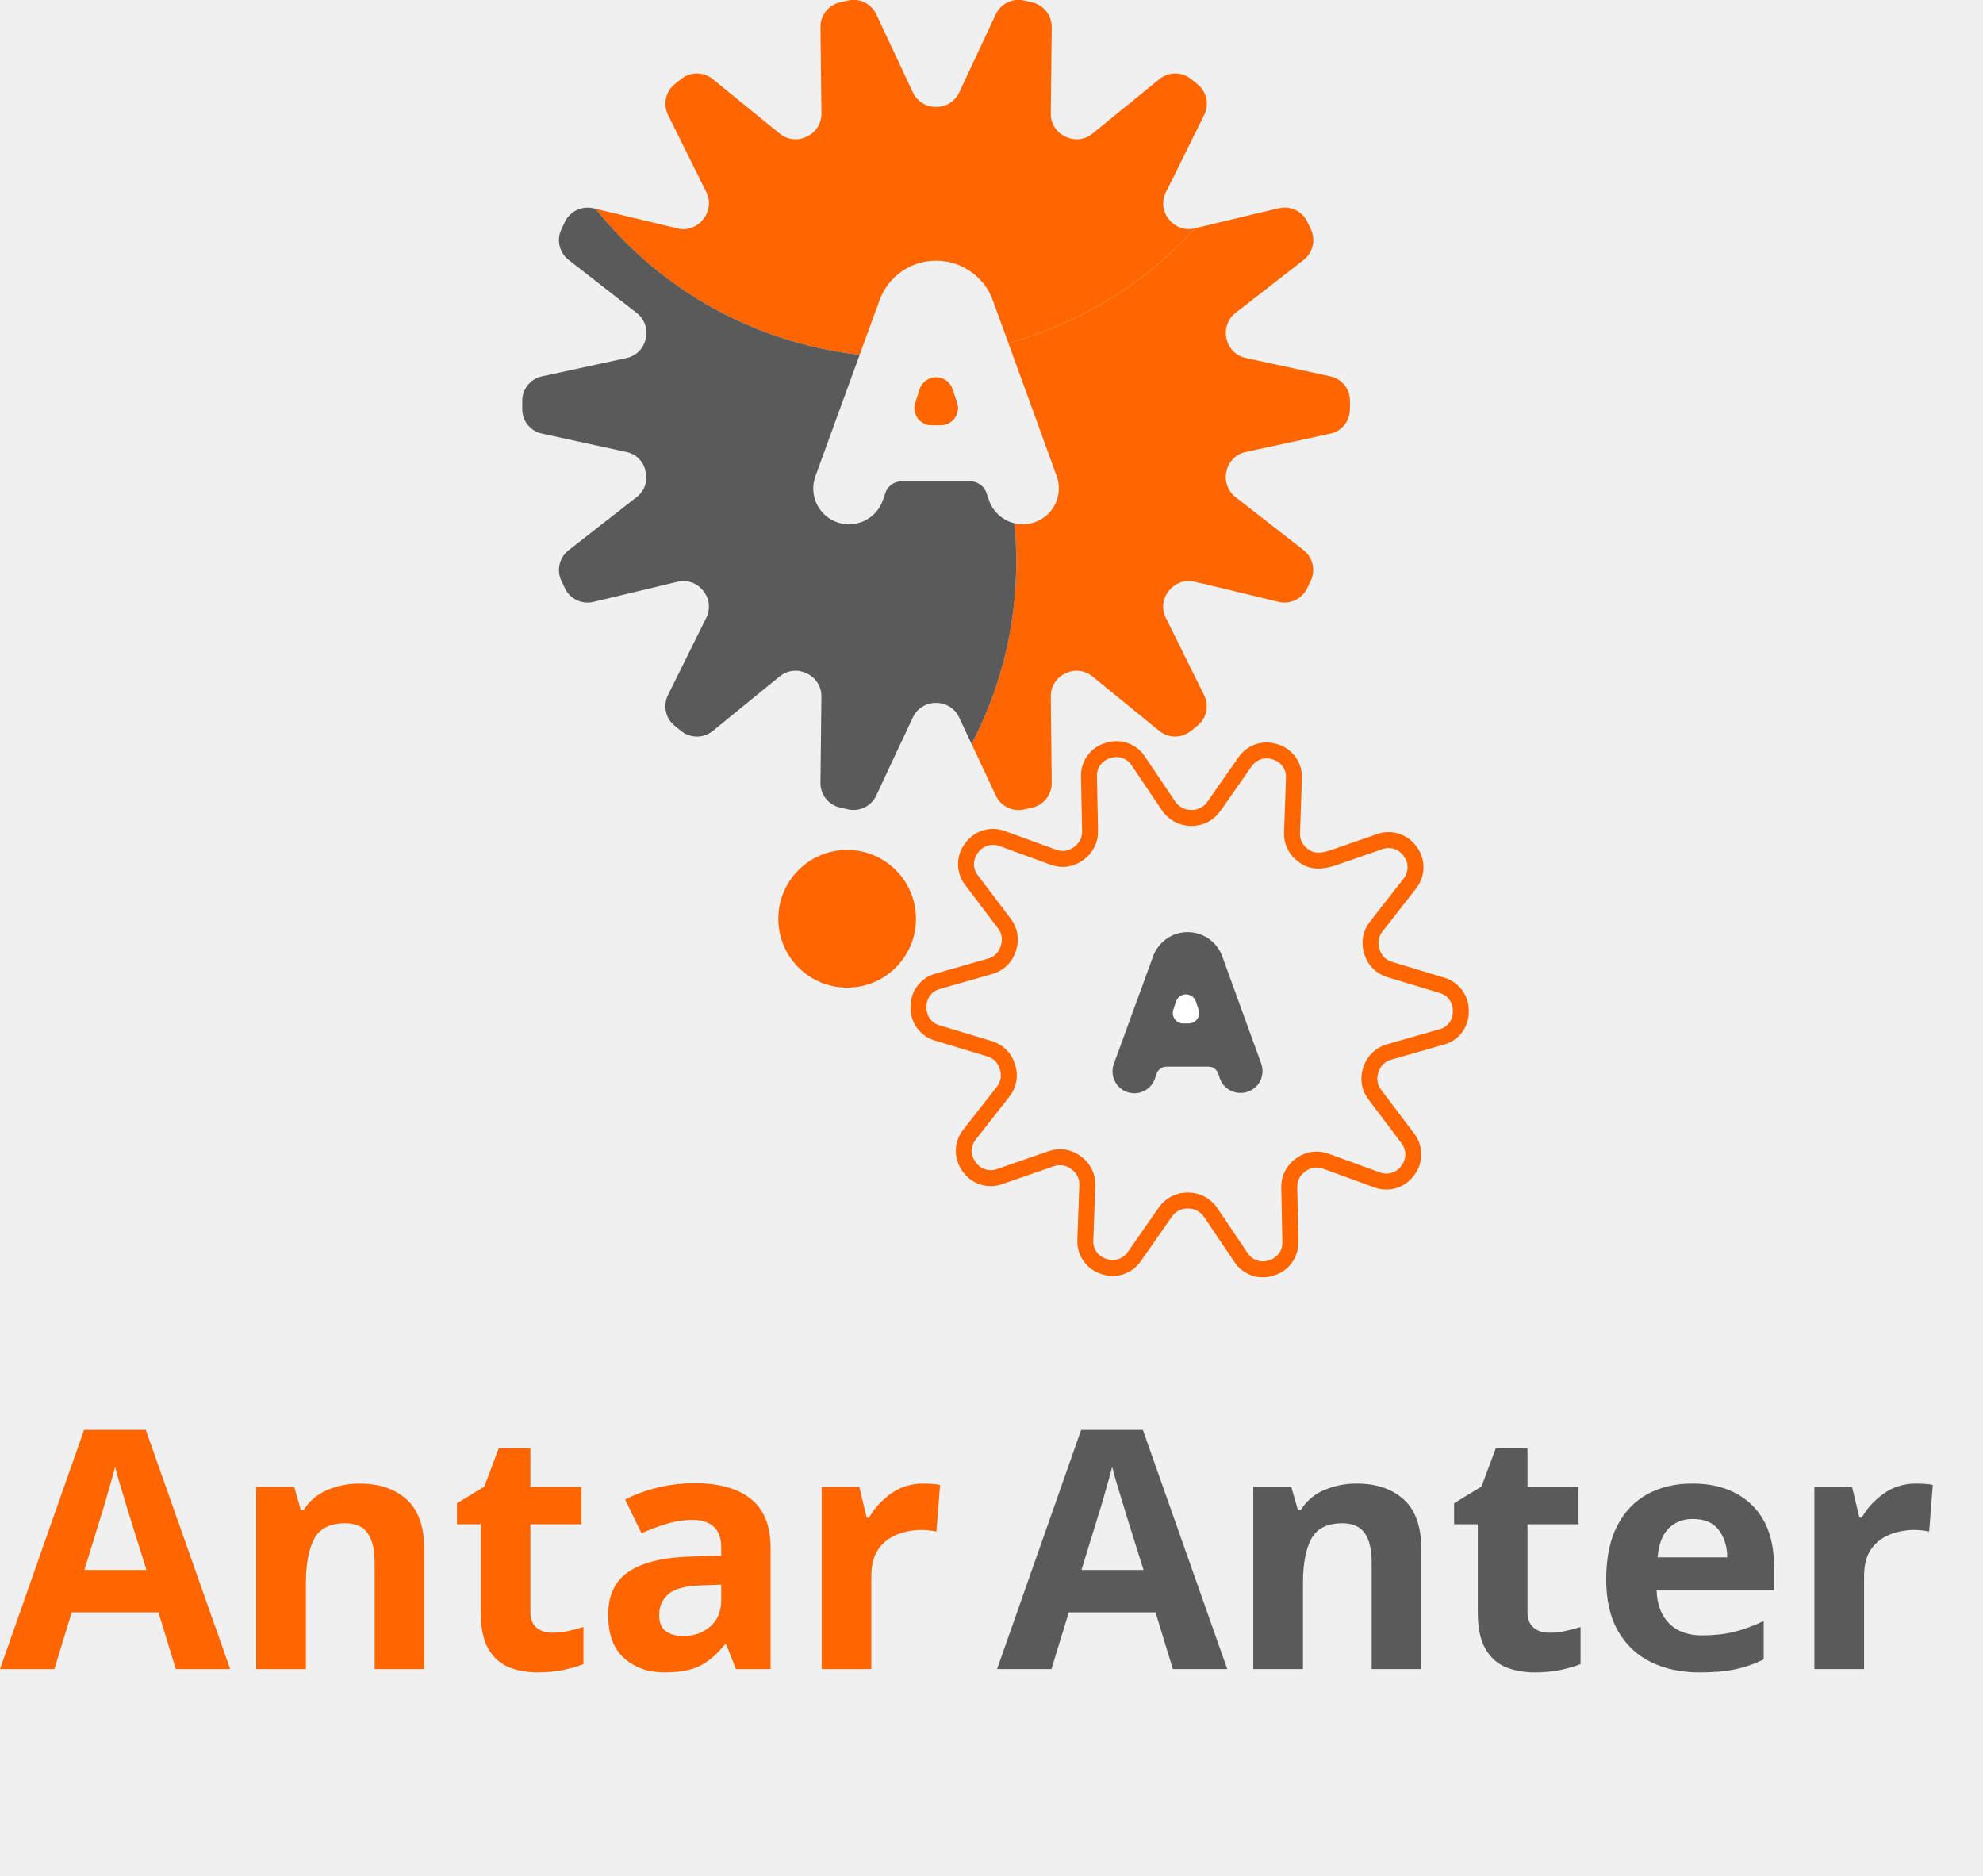
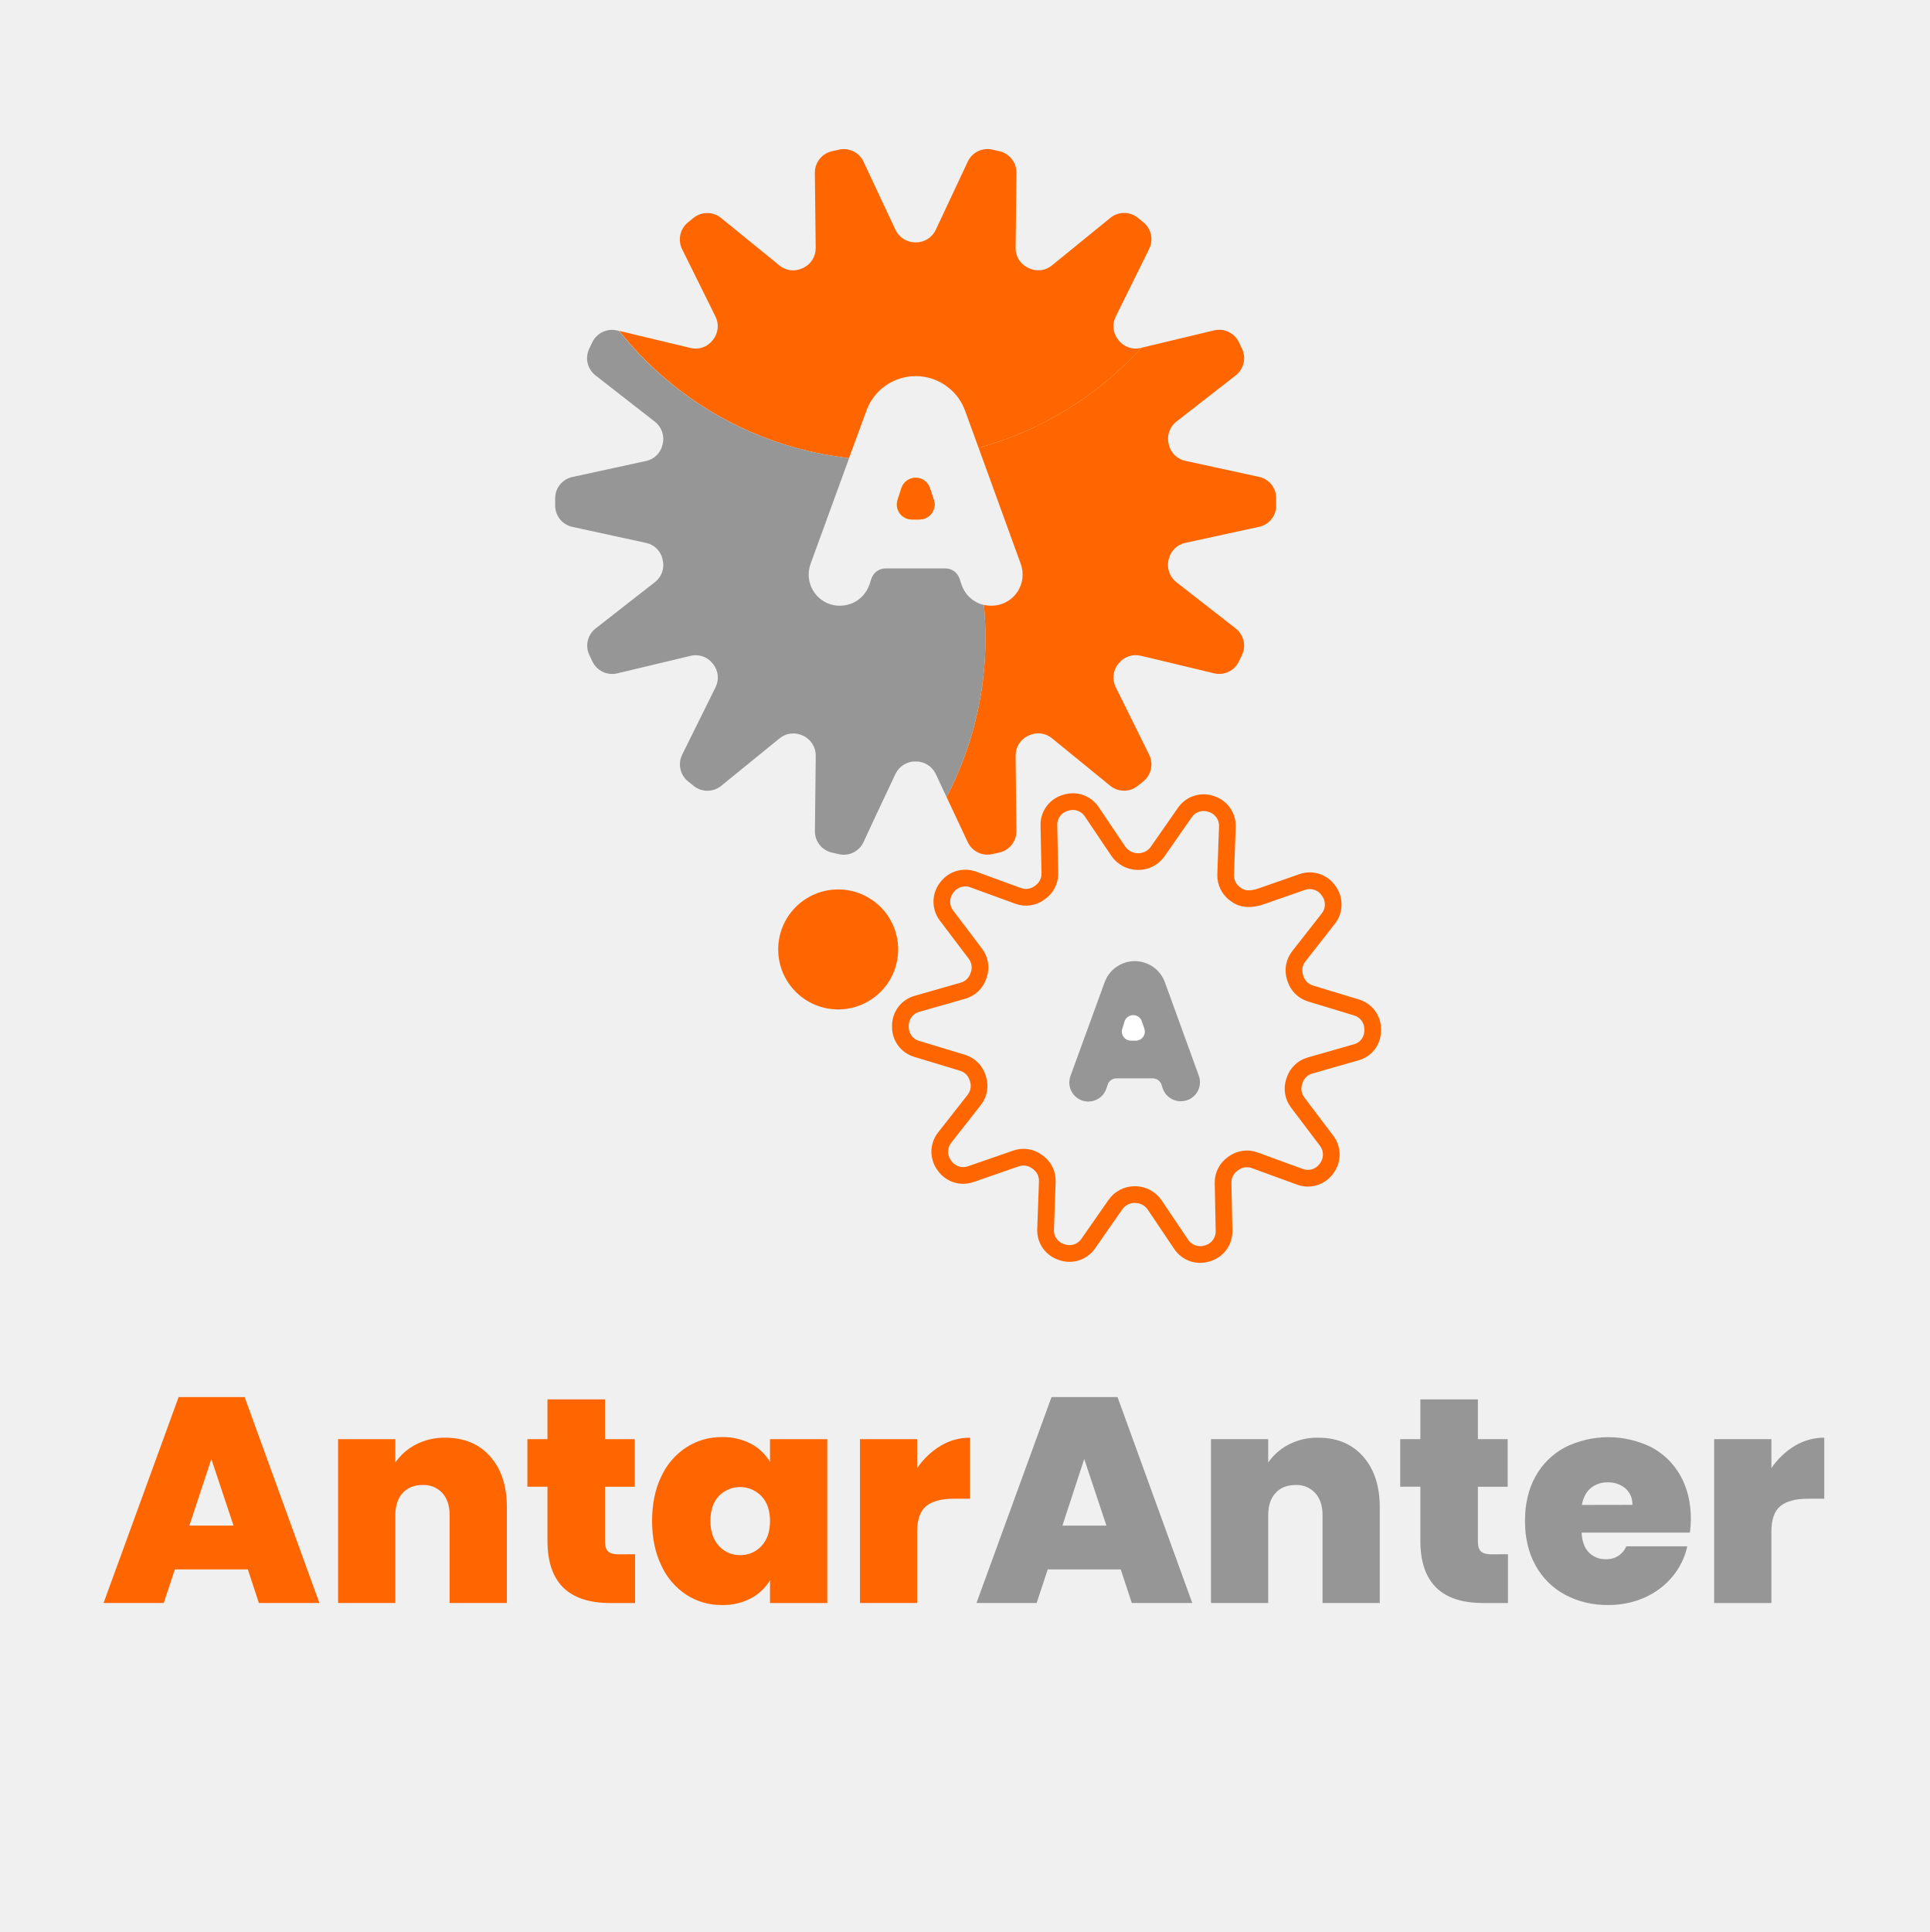
- <svg xmlns="http://www.w3.org/2000/svg" id="Layer_1" data-name="Layer 1" viewBox="0 0 869.52 822.4">
+ <svg xmlns="http://www.w3.org/2000/svg" width="1040" height="1041" viewBox="0 0 1040 1041" fill="none">
+   <path d="M451.731 543.891C469.583 543.891 484.054 529.42 484.054 511.568C484.054 493.717 469.583 479.245 451.731 479.245C433.879 479.245 419.408 493.717 419.408 511.568C419.408 529.42 433.879 543.891 451.731 543.891Z" fill="#FF6600" />
+   <path d="M495.557 279.904H491.393C490.119 279.905 488.864 279.604 487.729 279.025C486.594 278.447 485.613 277.608 484.865 276.577C484.118 275.545 483.625 274.352 483.428 273.094C483.231 271.835 483.335 270.548 483.731 269.338L485.813 262.967C486.344 261.36 487.367 259.962 488.737 258.968C490.107 257.975 491.754 257.437 493.446 257.431C495.138 257.426 496.789 257.952 498.165 258.936C499.542 259.92 500.574 261.312 501.116 262.915L503.198 269.286C503.599 270.497 503.708 271.787 503.515 273.049C503.322 274.31 502.832 275.508 502.087 276.544C501.341 277.58 500.361 278.425 499.226 279.009C498.091 279.593 496.833 279.9 495.557 279.904Z" fill="url(#paint0_linear_1411_1367)" />
+   <path d="M731.052 542.829L706.287 535.313C704.376 534.736 702.637 533.699 701.221 532.292C699.805 530.885 698.756 529.152 698.167 527.246C698.094 527.027 698.021 526.819 697.959 526.6C697.34 524.696 697.2 522.668 697.55 520.697C697.9 518.725 698.731 516.87 699.968 515.295L715.926 494.912C717.559 492.822 718.471 490.26 718.526 487.608C718.58 484.956 717.774 482.358 716.228 480.203L715.853 479.672C714.312 477.523 712.116 475.93 709.595 475.13C707.073 474.331 704.361 474.369 701.862 475.237L679.814 482.93C673.568 485.096 669.331 484.429 666.083 482.004L665.677 481.712C664.042 480.525 662.721 478.955 661.831 477.141C660.94 475.327 660.506 473.323 660.566 471.302L661.482 445.381C661.58 442.741 660.822 440.14 659.322 437.966C657.821 435.792 655.657 434.161 653.154 433.316L652.561 433.118C650.047 432.282 647.33 432.281 644.816 433.116C642.302 433.951 640.125 435.577 638.611 437.751L623.923 458.821C622.747 460.507 621.178 461.881 619.351 462.825C617.525 463.768 615.496 464.252 613.44 464.234H613.19C611.106 464.217 609.058 463.692 607.222 462.706C605.386 461.719 603.819 460.3 602.655 458.571L588.373 437.366C586.92 435.184 584.803 433.528 582.336 432.643C579.868 431.758 577.181 431.691 574.673 432.452L573.632 432.775C571.154 433.6 569.006 435.2 567.507 437.339C566.007 439.477 565.235 442.042 565.304 444.653C565.46 452.408 565.679 463.537 565.814 470.594C565.843 472.606 565.378 474.593 564.459 476.383C563.541 478.172 562.197 479.709 560.547 480.859L560.13 481.161C558.513 482.33 556.635 483.085 554.659 483.361C552.683 483.637 550.669 483.425 548.794 482.743L524.497 473.874C522.01 472.961 519.296 472.874 516.756 473.624C514.215 474.374 511.984 475.921 510.391 478.038L510.006 478.558C508.426 480.688 507.579 483.273 507.592 485.925C507.605 488.577 508.478 491.153 510.079 493.267L525.694 513.9C526.899 515.49 527.696 517.351 528.015 519.32C528.334 521.289 528.167 523.306 527.526 525.195L527.308 525.84C526.687 527.737 525.611 529.453 524.174 530.838C522.736 532.223 520.982 533.234 519.063 533.783L494.183 540.893C491.664 541.591 489.437 543.081 487.832 545.144C486.227 547.206 485.329 549.731 485.272 552.344C485.272 552.552 485.272 552.761 485.272 552.969V553.593C485.299 556.198 486.161 558.725 487.732 560.803C489.302 562.881 491.497 564.401 493.996 565.138L518.761 572.644C520.67 573.224 522.407 574.263 523.823 575.669C525.238 577.075 526.288 578.806 526.881 580.711C526.954 580.93 527.016 581.149 527.089 581.357C527.699 583.257 527.835 585.278 527.485 587.244C527.135 589.209 526.309 591.058 525.08 592.631L509.09 613.003C507.454 615.091 506.539 617.654 506.483 620.306C506.427 622.958 507.232 625.557 508.778 627.713L509.153 628.233C510.694 630.383 512.889 631.977 515.41 632.778C517.931 633.579 520.644 633.544 523.144 632.678L547.607 624.194C549.492 623.538 551.51 623.354 553.483 623.659C555.456 623.963 557.324 624.748 558.923 625.943L559.474 626.349C561.075 627.524 562.363 629.073 563.229 630.86C564.094 632.647 564.51 634.618 564.44 636.603C564.19 643.64 563.795 654.716 563.514 662.544C563.431 665.186 564.204 667.784 565.718 669.951C567.232 672.117 569.405 673.737 571.914 674.568L572.508 674.776C575.021 675.613 577.738 675.614 580.253 674.779C582.767 673.944 584.943 672.318 586.457 670.144L601.156 649.064C602.322 647.386 603.879 646.017 605.693 645.075C607.507 644.134 609.523 643.649 611.566 643.661H611.805C613.889 643.676 615.937 644.198 617.773 645.183C619.608 646.168 621.176 647.586 622.34 649.313L636.633 670.539C638.115 672.738 640.267 674.399 642.77 675.273C645.273 676.148 647.992 676.189 650.52 675.39L651.124 675.203C653.648 674.406 655.847 672.813 657.391 670.663C658.936 668.512 659.742 665.92 659.691 663.273L659.171 637.331C659.132 635.344 659.58 633.376 660.477 631.602C661.373 629.827 662.69 628.299 664.314 627.15L664.855 626.755C666.472 625.582 668.352 624.824 670.331 624.548C672.309 624.272 674.326 624.486 676.202 625.173L700.634 634.094C703.113 635.006 705.819 635.093 708.351 634.343C710.883 633.592 713.106 632.045 714.688 629.93L715.073 629.409C716.653 627.279 717.5 624.695 717.487 622.043C717.473 619.391 716.601 616.814 715 614.7L699.385 594.047C698.17 592.458 697.363 590.596 697.037 588.623C696.71 586.649 696.873 584.626 697.511 582.731C697.594 582.512 697.667 582.283 697.74 582.065C698.361 580.169 699.438 578.455 700.875 577.072C702.312 575.689 704.067 574.68 705.985 574.132L731.104 566.949C733.583 566.239 735.766 564.749 737.331 562.699C738.895 560.649 739.756 558.15 739.786 555.571V554.364C739.758 551.759 738.894 549.233 737.321 547.156C735.749 545.08 733.551 543.563 731.052 542.829V542.829Z" stroke="#FF6600" stroke-width="9" stroke-miterlimit="10" />
+   <path d="M636.456 593.37H636.332C634.176 593.368 632.075 592.687 630.328 591.424C628.581 590.16 627.276 588.379 626.598 586.333L625.974 584.428C625.648 583.447 625.023 582.594 624.186 581.989C623.349 581.384 622.343 581.057 621.31 581.055H601.645C600.612 581.055 599.605 581.381 598.768 581.987C597.931 582.592 597.306 583.446 596.982 584.428L596.347 586.333C595.938 587.645 595.269 588.861 594.381 589.909C593.492 590.958 592.402 591.817 591.175 592.436C589.948 593.055 588.609 593.421 587.238 593.512C585.867 593.603 584.492 593.418 583.193 592.967C581.895 592.516 580.701 591.809 579.682 590.887C578.662 589.966 577.838 588.849 577.259 587.603C576.68 586.356 576.357 585.007 576.31 583.633C576.263 582.26 576.492 580.891 576.984 579.608L595.347 529.255C596.557 525.92 598.765 523.039 601.669 521.004C604.574 518.968 608.035 517.875 611.582 517.875C615.129 517.875 618.59 518.968 621.494 521.004C624.399 523.039 626.606 525.92 627.816 529.255L646.096 579.608C646.66 581.157 646.842 582.82 646.627 584.455C646.412 586.089 645.806 587.648 644.86 588.999C643.914 590.349 642.656 591.452 641.193 592.213C639.73 592.974 638.105 593.371 636.456 593.37Z" fill="#969696" />
+   <path d="M615.428 550.397C615.113 549.402 614.489 548.533 613.647 547.916C612.805 547.299 611.788 546.967 610.744 546.967C609.7 546.967 608.683 547.299 607.84 547.916C606.998 548.533 606.374 549.402 606.059 550.397L604.862 554.291C604.618 555.028 604.553 555.813 604.671 556.581C604.79 557.348 605.089 558.077 605.545 558.706C606 559.336 606.599 559.848 607.291 560.2C607.983 560.553 608.749 560.736 609.526 560.735H612.097C612.874 560.735 613.64 560.551 614.332 560.197C615.024 559.843 615.622 559.329 616.076 558.699C616.531 558.069 616.829 557.339 616.946 556.571C617.063 555.803 616.996 555.018 616.75 554.28L615.428 550.397Z" fill="white" />
+   <path d="M687.778 270.42C687.778 271.17 687.778 271.909 687.778 272.648C687.745 275.283 686.818 277.828 685.147 279.866C683.477 281.903 681.163 283.312 678.585 283.86L638.778 292.521C636.601 292.99 634.604 294.071 633.022 295.637C631.44 297.202 630.338 299.188 629.846 301.359C629.836 301.513 629.801 301.664 629.742 301.807C629.257 303.967 629.39 306.22 630.127 308.308C630.863 310.396 632.173 312.234 633.906 313.612L666 338.648C668.089 340.292 669.563 342.595 670.18 345.181C670.798 347.768 670.525 350.487 669.404 352.899C668.81 354.127 668.217 355.366 667.624 356.553C666.452 358.951 664.496 360.877 662.081 362.012C659.666 363.148 656.935 363.426 654.341 362.799L624.558 355.647L614.783 353.326C612.622 352.815 610.36 352.928 608.261 353.652C606.162 354.376 604.312 355.682 602.926 357.417L602.634 357.771C601.248 359.501 600.386 361.592 600.15 363.796C599.914 366 600.314 368.226 601.302 370.211L619.321 406.646C620.509 409.041 620.846 411.769 620.279 414.381C619.711 416.993 618.272 419.335 616.198 421.022L613.075 423.531C610.979 425.174 608.388 426.058 605.725 426.041C603.062 426.024 600.483 425.106 598.408 423.437L566.907 397.756C565.179 396.348 563.084 395.465 560.87 395.212C558.656 394.96 556.415 395.347 554.415 396.329C554.269 396.329 554.124 396.475 553.967 396.527C551.971 397.485 550.29 398.991 549.119 400.87C547.948 402.748 547.337 404.922 547.357 407.135L547.794 447.786C547.813 450.457 546.924 453.055 545.273 455.155C543.622 457.254 541.306 458.73 538.706 459.341L534.761 460.226C532.16 460.805 529.44 460.483 527.046 459.315C524.652 458.146 522.725 456.199 521.582 453.793L510.131 429.444C523.976 403.027 531.179 373.636 531.117 343.811C531.117 337.784 530.816 331.808 530.274 325.937C531.537 326.231 532.829 326.378 534.126 326.374H534.324C536.842 326.383 539.331 325.823 541.604 324.738C543.876 323.652 545.875 322.068 547.452 320.104C549.028 318.139 550.142 315.845 550.709 313.391C551.277 310.937 551.284 308.386 550.73 305.929C550.579 305.222 550.381 304.527 550.136 303.847L527.422 241.325C561.185 232.034 591.605 213.323 615.126 187.38L654.341 178.011C656.935 177.394 659.662 177.676 662.075 178.811C664.488 179.945 666.444 181.865 667.624 184.257C668.217 185.496 668.81 186.672 669.404 187.911C670.535 190.329 670.818 193.057 670.208 195.656C669.598 198.255 668.13 200.573 666.041 202.235L633.947 227.219C632.214 228.597 630.905 230.435 630.168 232.523C629.432 234.611 629.298 236.864 629.783 239.024C629.843 239.166 629.878 239.318 629.887 239.472C630.379 241.643 631.481 243.628 633.064 245.194C634.646 246.76 636.643 247.841 638.819 248.31L678.575 256.95C681.152 257.498 683.466 258.907 685.137 260.944C686.807 262.982 687.735 265.527 687.767 268.162C687.778 268.942 687.778 269.681 687.778 270.42Z" fill="#FF6600" />
+   <path d="M495.557 279.904H491.393C490.119 279.905 488.864 279.604 487.729 279.025C486.594 278.447 485.613 277.608 484.865 276.577C484.118 275.545 483.625 274.352 483.428 273.094C483.231 271.835 483.335 270.548 483.731 269.338L485.813 262.967C486.344 261.36 487.367 259.962 488.737 258.968C490.107 257.975 491.754 257.437 493.446 257.431C495.138 257.426 496.789 257.952 498.165 258.936C499.542 259.92 500.574 261.312 501.116 262.915L503.198 269.286C503.599 270.497 503.708 271.787 503.515 273.049C503.322 274.31 502.832 275.508 502.087 276.544C501.341 277.58 500.361 278.425 499.226 279.009C498.091 279.593 496.833 279.9 495.557 279.904Z" fill="url(#paint1_linear_1411_1367)" />
+   <path d="M601.302 170.62C600.314 172.605 599.914 174.83 600.151 177.035C600.387 179.239 601.249 181.33 602.634 183.06C602.718 183.188 602.816 183.307 602.926 183.414C604.304 185.159 606.153 186.472 608.255 187.197C610.357 187.922 612.622 188.029 614.783 187.505L615.126 187.411C591.603 213.347 561.183 232.05 527.422 241.335L520.135 221.338C518.355 216.329 515.167 211.941 510.954 208.7C505.991 204.776 499.844 202.651 493.517 202.672C487.712 202.666 482.046 204.45 477.292 207.781C472.538 211.112 468.927 215.827 466.95 221.285L457.581 246.821C433.434 244.113 410.059 236.663 388.797 224.9C367.535 213.136 348.805 197.29 333.682 178.271L372.199 187.505C374.35 188.029 376.607 187.922 378.699 187.197C380.79 186.471 382.629 185.158 383.993 183.414C384.107 183.308 384.208 183.189 384.295 183.06C385.676 181.327 386.535 179.237 386.771 177.034C387.007 174.831 386.61 172.606 385.628 170.62L381.464 162.219L367.587 134.175C366.418 131.768 366.099 129.036 366.683 126.424C367.268 123.813 368.72 121.477 370.804 119.798C371.845 118.966 372.886 118.122 373.927 117.279C376.026 115.636 378.622 114.757 381.288 114.785C383.954 114.814 386.53 115.748 388.594 117.435L420.105 143.065C421.822 144.475 423.908 145.36 426.115 145.613C428.322 145.866 430.555 145.476 432.545 144.491C432.706 144.454 432.858 144.387 432.993 144.293C434.99 143.333 436.673 141.826 437.845 139.945C439.018 138.065 439.631 135.891 439.614 133.675L439.166 93.076C439.147 90.405 440.036 87.807 441.687 85.707C443.339 83.608 445.654 82.132 448.254 81.521L452.158 80.636C454.762 80.039 457.492 80.351 459.895 81.519C462.298 82.687 464.229 84.642 465.368 87.059L482.628 123.879C483.601 125.904 485.13 127.611 487.035 128.801C488.941 129.992 491.145 130.617 493.392 130.604H493.538C495.787 130.625 497.997 130.004 499.905 128.812C501.814 127.621 503.343 125.91 504.312 123.879L521.582 87.059C522.721 84.645 524.647 82.69 527.044 81.515C529.441 80.34 532.166 80.016 534.772 80.594L538.717 81.479C541.314 82.097 543.625 83.575 545.275 85.673C546.925 87.771 547.816 90.365 547.805 93.034L547.368 133.633C547.339 135.85 547.947 138.028 549.119 139.91C550.29 141.792 551.977 143.298 553.978 144.251C554.116 144.341 554.267 144.408 554.426 144.449C556.423 145.444 558.666 145.839 560.883 145.586C563.1 145.333 565.196 144.443 566.918 143.023L598.418 117.394C600.482 115.707 603.059 114.772 605.725 114.744C608.391 114.715 610.987 115.595 613.086 117.238C614.127 118.081 615.168 118.924 616.209 119.757C618.282 121.445 619.719 123.786 620.287 126.398C620.854 129.01 620.517 131.737 619.332 134.133L604.123 164.894L601.302 170.62Z" fill="#FF6600" />
+   <path d="M531.128 343.811C531.186 373.637 523.98 403.028 510.131 429.444L504.301 417.004C503.332 414.973 501.803 413.262 499.895 412.071C497.986 410.879 495.777 410.258 493.527 410.279H493.381C491.134 410.266 488.93 410.891 487.025 412.081C485.119 413.272 483.591 414.979 482.617 417.004L472.207 439.073L465.368 453.793C464.237 456.211 462.314 458.17 459.917 459.346C457.52 460.522 454.793 460.843 452.189 460.257L448.285 459.372C445.681 458.768 443.362 457.294 441.709 455.193C440.057 453.092 439.171 450.49 439.197 447.817L439.645 407.166C439.66 404.962 439.054 402.797 437.896 400.921C436.738 399.045 435.075 397.533 433.097 396.559C432.951 396.506 432.805 396.402 432.649 396.361C430.655 395.388 428.425 395.006 426.221 395.258C424.017 395.511 421.931 396.388 420.209 397.787L388.646 423.468C386.571 425.138 383.992 426.056 381.329 426.073C378.665 426.09 376.075 425.205 373.978 423.562C372.937 422.729 371.896 421.886 370.855 421.053C368.77 419.375 367.317 417.04 366.732 414.428C366.148 411.816 366.468 409.083 367.639 406.677L385.669 370.242C386.652 368.256 387.049 366.031 386.813 363.828C386.577 361.625 385.718 359.535 384.336 357.802C384.232 357.698 384.139 357.552 384.035 357.448C382.663 355.713 380.824 354.407 378.734 353.682C376.645 352.957 374.391 352.844 372.24 353.357L346.85 359.426L332.63 362.83C330.036 363.445 327.31 363.162 324.897 362.028C322.484 360.893 320.528 358.974 319.347 356.584C318.753 355.397 318.212 354.159 317.619 352.93C316.476 350.524 316.185 347.8 316.794 345.207C317.403 342.613 318.876 340.304 320.971 338.658L353.023 313.622C354.774 312.259 356.097 310.422 356.835 308.33C357.573 306.237 357.695 303.977 357.187 301.817C357.181 301.664 357.149 301.512 357.093 301.369C356.619 299.197 355.528 297.208 353.951 295.64C352.374 294.072 350.378 292.993 348.203 292.531L308.448 283.891C305.871 283.334 303.558 281.924 301.883 279.89C300.207 277.855 299.267 275.315 299.214 272.68V268.234C299.267 265.599 300.207 263.059 301.883 261.024C303.558 258.99 305.871 257.58 308.448 257.023L348.203 248.383C350.378 247.921 352.374 246.842 353.951 245.274C355.528 243.706 356.619 241.717 357.093 239.544C357.149 239.402 357.181 239.25 357.187 239.097C357.687 236.937 357.561 234.679 356.824 232.588C356.086 230.497 354.768 228.66 353.023 227.292L320.919 202.256C318.812 200.612 317.329 198.299 316.715 195.698C316.102 193.097 316.395 190.364 317.546 187.953C318.139 186.714 318.681 185.537 319.274 184.299C320.461 181.913 322.418 179.999 324.829 178.865C327.24 177.732 329.963 177.445 332.557 178.053L333.598 178.292C348.74 197.324 367.494 213.175 388.782 224.936C410.07 236.696 433.472 244.134 457.644 246.821L437.688 301.536L436.844 303.857C436.018 306.133 435.692 308.56 435.89 310.972C436.087 313.385 436.804 315.727 437.99 317.837C439.176 319.947 440.804 321.777 442.762 323.2C444.72 324.623 446.963 325.606 449.336 326.083C450.425 326.28 451.53 326.378 452.636 326.374C456.162 326.382 459.6 325.281 462.465 323.226C465.329 321.17 467.474 318.266 468.595 314.923L469.636 311.8C470.164 310.187 471.191 308.783 472.567 307.79C473.944 306.796 475.6 306.265 477.298 306.273H509.496C511.192 306.264 512.848 306.795 514.223 307.789C515.598 308.782 516.622 310.187 517.147 311.8L518.188 314.923C519.088 317.649 520.673 320.099 522.791 322.036C524.909 323.974 527.489 325.335 530.285 325.989C530.826 331.808 531.128 337.784 531.128 343.811Z" fill="#969696" />
+   <path d="M495.557 279.904H491.393C490.119 279.905 488.864 279.604 487.729 279.025C486.594 278.447 485.613 277.608 484.865 276.577C484.118 275.545 483.625 274.352 483.428 273.094C483.231 271.835 483.335 270.548 483.731 269.338L485.813 262.967C486.344 261.36 487.367 259.962 488.737 258.968C490.107 257.975 491.754 257.437 493.446 257.431C495.138 257.426 496.789 257.952 498.165 258.936C499.542 259.92 500.574 261.312 501.116 262.915L503.198 269.286C503.599 270.497 503.708 271.787 503.515 273.049C503.322 274.31 502.832 275.508 502.087 276.544C501.341 277.58 500.361 278.425 499.226 279.009C498.091 279.593 496.833 279.9 495.557 279.904Z" fill="#FF6600" />
+   <path d="M133.57 845.635H94.231L88.245 863.738H55.818L96.271 752.768H131.842L172.139 863.738H139.535L133.57 845.635ZM125.867 822.026L113.906 786.142L102.059 822.026H125.867Z" fill="#FF6600" />
+   <path d="M264.205 784.799C270.194 791.566 273.186 800.72 273.179 812.261V863.738H242.334V816.363C242.334 811.324 241.022 807.361 238.399 804.474C237.062 803.029 235.426 801.892 233.604 801.144C231.783 800.397 229.82 800.055 227.853 800.144C223.231 800.144 219.612 801.587 216.996 804.474C214.379 807.361 213.068 811.324 213.061 816.363V863.738H182.216V775.441H213.071V788.037C215.897 783.959 219.679 780.636 224.085 778.356C228.995 775.825 234.458 774.555 239.981 774.66C250.155 774.653 258.23 778.033 264.205 784.799Z" fill="#FF6600" />
+   <path d="M342.28 837.453V863.739H328.903C306.334 863.739 295.053 852.562 295.06 830.208V801.06H284.234V775.441H295.06V754.028H326.061V775.441H342.114V801.091H326.061V830.718C326.061 833.133 326.613 834.882 327.716 835.923C328.82 836.964 330.683 837.505 333.307 837.505L342.28 837.453Z" fill="#FF6600" />
+   <path d="M356.365 795.584C359.311 789.173 364 783.719 369.898 779.844C375.596 776.177 382.245 774.262 389.021 774.338C394.488 774.194 399.903 775.437 404.761 777.95C409 780.208 412.54 783.585 414.994 787.714V775.441H445.839V863.739H414.994V851.455C412.525 855.601 408.953 858.981 404.678 861.219C399.858 863.714 394.488 864.956 389.063 864.832C382.287 864.907 375.638 862.992 369.939 859.325C364.026 855.437 359.334 849.955 356.406 843.512C353.096 836.641 351.441 828.64 351.441 819.507C351.441 810.373 353.082 802.399 356.365 795.584ZM410.351 806.13C408.868 804.593 407.093 803.37 405.129 802.531C403.165 801.693 401.053 801.257 398.918 801.249C396.782 801.242 394.667 801.662 392.697 802.486C390.728 803.31 388.943 804.521 387.449 806.046C384.402 809.253 382.879 813.739 382.879 819.507C382.879 825.17 384.402 829.656 387.449 832.967C388.889 834.568 390.657 835.84 392.633 836.695C394.61 837.55 396.747 837.969 398.9 837.922C401.046 837.966 403.177 837.554 405.151 836.712C407.125 835.871 408.898 834.619 410.351 833.04C413.446 829.792 414.994 825.281 414.994 819.507C414.994 813.843 413.446 809.385 410.351 806.13Z" fill="#FF6600" />
+   <path d="M506.904 779.053C511.699 776.156 517.198 774.633 522.8 774.65V807.545H514.149C507.438 807.545 502.455 808.857 499.2 811.48C495.946 814.104 494.318 818.667 494.318 825.169V863.738H463.463V775.441H494.318V791.056C497.591 786.188 501.886 782.091 506.904 779.053Z" fill="#FF6600" />
+   <path d="M604.019 845.635H564.669L558.694 863.738H526.267L566.72 752.768H602.291L642.578 863.738H609.994L604.019 845.635ZM596.305 822.026L584.344 786.142L572.591 822.026H596.305Z" fill="#969696" />
+   <path d="M734.654 784.799C740.643 791.566 743.634 800.72 743.627 812.261V863.738H712.782V816.363C712.782 811.324 711.467 807.361 708.837 804.474C707.5 803.029 705.864 801.892 704.043 801.144C702.221 800.397 700.259 800.055 698.292 800.144C693.684 800.144 690.064 801.587 687.434 804.474C684.804 807.361 683.492 811.324 683.499 816.363V863.738H652.654V775.441H683.499V788.037C686.329 783.959 690.114 780.635 694.523 778.356C699.434 775.825 704.896 774.555 710.419 774.66C720.593 774.653 728.672 778.033 734.654 784.799Z" fill="#969696" />
+   <path d="M812.718 837.453V863.739H799.342C776.78 863.739 765.499 852.562 765.499 830.208V801.06H754.641V775.441H765.499V754.028H796.51V775.441H812.562V801.091H796.51V830.718C796.51 833.133 797.062 834.882 798.165 835.923C799.269 836.964 801.122 837.505 803.745 837.505L812.718 837.453Z" fill="#969696" />
+   <path d="M910.77 825.804H852.381C852.693 830.662 854.032 834.254 856.399 836.579C857.585 837.757 858.999 838.679 860.555 839.29C862.11 839.9 863.775 840.186 865.445 840.129C867.772 840.245 870.079 839.641 872.051 838.401C874.023 837.161 875.566 835.343 876.469 833.195H909.355C908.039 839.171 905.316 844.745 901.412 849.456C897.386 854.303 892.295 858.154 886.536 860.709C880.3 863.495 873.534 864.891 866.705 864.8C858.626 864.953 850.64 863.058 843.49 859.293C836.805 855.691 831.3 850.237 827.636 843.585C823.805 836.763 821.89 828.737 821.89 819.506C821.89 810.276 823.777 802.274 827.553 795.501C831.211 788.879 836.706 783.456 843.376 779.886C850.596 776.291 858.548 774.406 866.614 774.379C874.68 774.352 882.643 776.183 889.888 779.73C896.511 783.21 901.98 788.541 905.628 795.074C909.396 801.736 911.284 809.579 911.291 818.601C911.276 821.011 911.102 823.417 910.77 825.804ZM879.769 810.845C879.851 809.174 879.553 807.507 878.899 805.967C878.245 804.427 877.25 803.056 875.99 801.955C873.343 799.762 869.985 798.614 866.549 798.728C863.176 798.602 859.874 799.712 857.263 801.851C854.848 803.933 853.272 806.948 852.537 810.897L879.769 810.845Z" fill="#969696" />
+   <path d="M967.276 779.053C972.074 776.155 977.577 774.632 983.182 774.65V807.545H974.521C967.803 807.545 962.82 808.857 959.572 811.48C956.324 814.104 954.697 818.667 954.69 825.169V863.739H923.835V775.441H954.69V791.056C957.963 786.188 962.258 782.091 967.276 779.053Z" fill="#969696" />
  <defs>
-     <style>.cls-1,.cls-6{fill:#f60;}.cls-2{fill:url(#Orange_Yellow);}.cls-3{fill:none;stroke:#f60;stroke-miterlimit:10;stroke-width:7px;}.cls-4{fill:#5a5a5a;}.cls-5{fill:#fff;}.cls-6{font-size:252.2px;font-family:Poppins-ExtraBold, Poppins;font-weight:800;}</style>
-     <linearGradient id="Orange_Yellow" x1="466.19" y1="264.75" x2="485.19" y2="264.75" gradientUnits="userSpaceOnUse">
-       <stop offset="0" stop-color="#fff33b" />
-       <stop offset="0.04" stop-color="#fee72e" />
-       <stop offset="0.12" stop-color="#fed51b" />
-       <stop offset="0.2" stop-color="#fdca10" />
-       <stop offset="0.28" stop-color="#fdc70c" />
-       <stop offset="0.67" stop-color="#f3903f" />
-       <stop offset="0.89" stop-color="#ed683c" />
-       <stop offset="1" stop-color="#e93e3a" />
+     <linearGradient id="paint0_linear_1411_1367" x1="483.305" y1="268.661" x2="503.635" y2="268.661" gradientUnits="userSpaceOnUse">
+       <stop stop-color="#FFF33B" />
+       <stop offset="0.04" stop-color="#FEE72E" />
+       <stop offset="0.12" stop-color="#FED51B" />
+       <stop offset="0.2" stop-color="#FDCA10" />
+       <stop offset="0.28" stop-color="#FDC70C" />
+       <stop offset="0.67" stop-color="#F3903F" />
+       <stop offset="0.89" stop-color="#ED683C" />
+       <stop offset="1" stop-color="#E93E3A" />
+     </linearGradient>
+     <linearGradient id="paint1_linear_1411_1367" x1="483.305" y1="268.661" x2="503.635" y2="268.661" gradientUnits="userSpaceOnUse">
+       <stop stop-color="#FFF33B" />
+       <stop offset="0.04" stop-color="#FEE72E" />
+       <stop offset="0.12" stop-color="#FED51B" />
+       <stop offset="0.2" stop-color="#FDCA10" />
+       <stop offset="0.28" stop-color="#FDC70C" />
+       <stop offset="0.67" stop-color="#F3903F" />
+       <stop offset="0.89" stop-color="#ED683C" />
+       <stop offset="1" stop-color="#E93E3A" />
    </linearGradient>
  </defs>
-   <circle class="cls-1" cx="371.46" cy="402.86" r="30.19" />
-   <path class="cls-2" d="M477.65,275.25h-3.92a7.52,7.52,0,0,1-7.15-9.87l1.93-5.95a7.54,7.54,0,0,1,14.31-.05l2,5.95A7.55,7.55,0,0,1,477.65,275.25Z" transform="translate(-65.24 -88.8)" />
-   <path class="cls-3" d="M697.63,520.86l-23.14-7a11.44,11.44,0,0,1-7.59-7.53c-.06-.21-.12-.41-.19-.61a11.43,11.43,0,0,1,1.88-10.52l14.9-19.05a11.45,11.45,0,0,0,.29-13.74l-.35-.49a11.46,11.46,0,0,0-13.07-4.14l-20.61,7.14c-5.85,2-9.79,1.41-12.83-.86l-.37-.28a11.54,11.54,0,0,1-4.78-9.7l.86-24.21a11.43,11.43,0,0,0-7.83-11.27l-.56-.19a11.48,11.48,0,0,0-13,4.33L597.5,442.4a11.83,11.83,0,0,1-9.8,5.06h-.21a12,12,0,0,1-9.85-5.29L564.3,422.36a11.39,11.39,0,0,0-12.77-4.61l-1,.31a11.36,11.36,0,0,0-7.79,11.09c.14,7.24.35,17.64.48,24.23a11.52,11.52,0,0,1-4.93,9.59l-.39.28a11.39,11.39,0,0,1-10.59,1.48l-22.69-8.28a11.52,11.52,0,0,0-13.18,3.93l-.36.48a11.46,11.46,0,0,0,.07,13.74l14.59,19.28a11.39,11.39,0,0,1,1.72,10.54l-.21.61a11.4,11.4,0,0,1-7.71,7.42l-23.24,6.65A11.34,11.34,0,0,0,468,529.74c0,.2,0,.39,0,.59v.58a11.36,11.36,0,0,0,8.15,10.78l23.14,7a11.4,11.4,0,0,1,7.58,7.54l.2.6a11.45,11.45,0,0,1-1.88,10.53l-14.9,19a11.45,11.45,0,0,0-.29,13.74l.35.49a11.46,11.46,0,0,0,13.07,4.15l22.86-7.93a11.45,11.45,0,0,1,10.58,1.64l.5.38a11.39,11.39,0,0,1,4.65,9.58c-.24,6.57-.6,16.92-.87,24.24A11.46,11.46,0,0,0,549,644l.56.18a11.47,11.47,0,0,0,13-4.32l13.72-19.69a11.78,11.78,0,0,1,9.78-5h.22a12,12,0,0,1,9.84,5.28l13.36,19.83a11.47,11.47,0,0,0,13,4.53l.56-.17a11.46,11.46,0,0,0,8-11.15l-.48-24.23a11.41,11.41,0,0,1,4.8-9.52l.51-.36a11.41,11.41,0,0,1,10.6-1.48l22.74,8.29a11.45,11.45,0,0,0,13.13-3.94l.36-.48A11.46,11.46,0,0,0,682.6,588L668,568.66a11.39,11.39,0,0,1-1.71-10.53c.07-.2.14-.41.2-.62a11.44,11.44,0,0,1,7.71-7.41l23.47-6.71a11.17,11.17,0,0,0,8.1-10.62v-1.13A11.37,11.37,0,0,0,697.63,520.86Z" transform="translate(-65.24 -88.8)" />
-   <path class="cls-4" d="M609.26,568h-.11a9.59,9.59,0,0,1-9.1-6.58l-.58-1.78a4.6,4.6,0,0,0-4.36-3.15H576.74a4.59,4.59,0,0,0-4.36,3.15l-.59,1.78a9.58,9.58,0,1,1-18.09-6.28l17.15-47a16.14,16.14,0,0,1,30.34,0l17.07,47A9.57,9.57,0,0,1,609.26,568Z" transform="translate(-65.24 -88.8)" />
-   <path class="cls-5" d="M589.62,527.93a4.59,4.59,0,0,0-8.71,0l-1.2,3.62a4.59,4.59,0,0,0,4.36,6h2.4a4.59,4.59,0,0,0,4.35-6Z" transform="translate(-65.24 -88.8)" />
-   <path class="cls-1" d="M657.2,266.39c0,.7,0,1.39-.05,2.08a10.84,10.84,0,0,1-8.58,10.47L611.43,287a10.91,10.91,0,0,0-8.35,8.25,1.27,1.27,0,0,1-.09.42,11,11,0,0,0,3.92,11l30,23.39A11.06,11.06,0,0,1,640,343.44c-.56,1.15-1.11,2.3-1.67,3.41a11,11,0,0,1-12.4,5.86L598.15,346,589,343.85a10.94,10.94,0,0,0-11.07,3.83c-.09.09-.18.23-.28.32a10.89,10.89,0,0,0-1.24,11.63l16.84,34a11,11,0,0,1-3,13.43c-1,.78-2,1.57-2.95,2.35a11,11,0,0,1-13.7-.09l-29.43-24A10.89,10.89,0,0,0,532.59,384c-.14.05-.27.14-.41.19a10.88,10.88,0,0,0-6.18,9.92l.41,38a11,11,0,0,1-8.49,10.8l-3.69.83a11,11,0,0,1-12.32-6.05l-10.65-22.74a171.5,171.5,0,0,0,19.6-80c0-5.63-.27-11.21-.78-16.7a15.7,15.7,0,0,0,3.6.41h.18a15.76,15.76,0,0,0,14.77-21L507.4,239.22a172.25,172.25,0,0,0,81.94-50.37L626,180.08a11,11,0,0,1,12.4,5.86l1.67,3.41a11.11,11.11,0,0,1-3.14,13.38l-30,23.34a11,11,0,0,0-3.92,11,1.27,1.27,0,0,1,.09.42,10.91,10.91,0,0,0,8.35,8.25l37.14,8.08a10.84,10.84,0,0,1,8.58,10.47C657.2,265,657.2,265.7,657.2,266.39Z" transform="translate(-65.24 -88.8)" />
-   <path class="cls-2" d="M477.65,275.25h-3.92a7.52,7.52,0,0,1-7.15-9.87l1.93-5.95a7.54,7.54,0,0,1,14.31-.05l2,5.95A7.55,7.55,0,0,1,477.65,275.25Z" transform="translate(-65.24 -88.8)" />
-   <path class="cls-1" d="M576.42,173.16a10.89,10.89,0,0,0,1.24,11.63,3.19,3.19,0,0,0,.28.32A10.86,10.86,0,0,0,589,188.94l.33-.09a172.25,172.25,0,0,1-81.94,50.37l-6.78-18.68A25.8,25.8,0,0,0,492,208.73a26.1,26.1,0,0,0-16.28-5.63,26.34,26.34,0,0,0-24.82,17.39l-8.72,23.85a172.37,172.37,0,0,1-115.79-64l36,8.63a10.79,10.79,0,0,0,11-3.83,2.26,2.26,0,0,0,.27-.32A10.89,10.89,0,0,0,375,173.16l-3.88-7.84-13-26.21a11,11,0,0,1,3-13.42c1-.78,1.94-1.57,2.95-2.35a11,11,0,0,1,13.7.14l29.43,23.94a10.81,10.81,0,0,0,11.63,1.34,1.69,1.69,0,0,0,.41-.19,10.92,10.92,0,0,0,6.19-9.92l-.42-38a11,11,0,0,1,8.49-10.8l3.64-.83a11,11,0,0,1,12.32,6l16.1,34.37a11.09,11.09,0,0,0,10.06,6.28h.14a11,11,0,0,0,10.05-6.28l16.1-34.37a11,11,0,0,1,12.32-6c1.25.28,2.49.55,3.69.83a11.06,11.06,0,0,1,8.49,10.8l-.41,38a10.83,10.83,0,0,0,6.18,9.92,1.88,1.88,0,0,0,.41.19,10.81,10.81,0,0,0,11.63-1.34l29.43-23.94a11,11,0,0,1,13.7-.14c1,.78,2,1.57,2.95,2.35a11,11,0,0,1,3,13.42l-14.21,28.75Z" transform="translate(-65.24 -88.8)" />
-   <path class="cls-4" d="M510.86,335a171.5,171.5,0,0,1-19.6,80l-5.45-11.62A11,11,0,0,0,475.76,397h-.14a11.09,11.09,0,0,0-10.06,6.28l-9.69,20.62-6.41,13.74a11,11,0,0,1-12.32,6.05l-3.64-.83A11,11,0,0,1,425,432.1l.42-38a11,11,0,0,0-6.19-9.92c-.13-.05-.27-.14-.41-.19a10.89,10.89,0,0,0-11.63,1.34l-29.43,24a11,11,0,0,1-13.7.09c-1-.78-2-1.57-2.95-2.35a11,11,0,0,1-3-13.43l16.84-34A10.89,10.89,0,0,0,373.71,348c-.09-.09-.18-.23-.27-.32a10.86,10.86,0,0,0-11-3.83l-23.71,5.68-13.29,3.18A11,11,0,0,1,313,346.85c-.55-1.11-1.06-2.26-1.61-3.41a11,11,0,0,1,3.13-13.34l29.94-23.39a10.84,10.84,0,0,0,3.93-11,1.29,1.29,0,0,0-.1-.42A10.78,10.78,0,0,0,340,287l-37.14-8.08a10.92,10.92,0,0,1-8.62-10.47v-4.15a10.92,10.92,0,0,1,8.62-10.47L340,245.77a10.78,10.78,0,0,0,8.3-8.25,1.29,1.29,0,0,0,.1-.42,10.91,10.91,0,0,0-3.88-11l-30-23.38a11,11,0,0,1-3.13-13.34c.55-1.15,1.06-2.26,1.61-3.41a11.07,11.07,0,0,1,12.41-5.86l1,.23a172.37,172.37,0,0,0,115.79,64l-18.64,51.12-.78,2.17a15.7,15.7,0,0,0,11.67,20.76,17.49,17.49,0,0,0,3.09.27,15.67,15.67,0,0,0,14.9-10.75l1-2.9a7.49,7.49,0,0,1,7.15-5.17h30.08a7.51,7.51,0,0,1,7.15,5.17l1,2.9a15.68,15.68,0,0,0,11.3,10.34C510.59,323.74,510.86,329.32,510.86,335Z" transform="translate(-65.24 -88.8)" />
-   <path class="cls-1" d="M477.65,275.25h-3.92a7.52,7.52,0,0,1-7.15-9.87l1.93-5.95a7.54,7.54,0,0,1,14.31-.05l2,5.95A7.55,7.55,0,0,1,477.65,275.25Z" transform="translate(-65.24 -88.8)" />
-   <text class="cls-6" transform="translate(0 731.83) scale(0.58)">Antar<tspan class="cls-4" x="753.8" y="0">Anter</tspan>
-   </text>
</svg>
